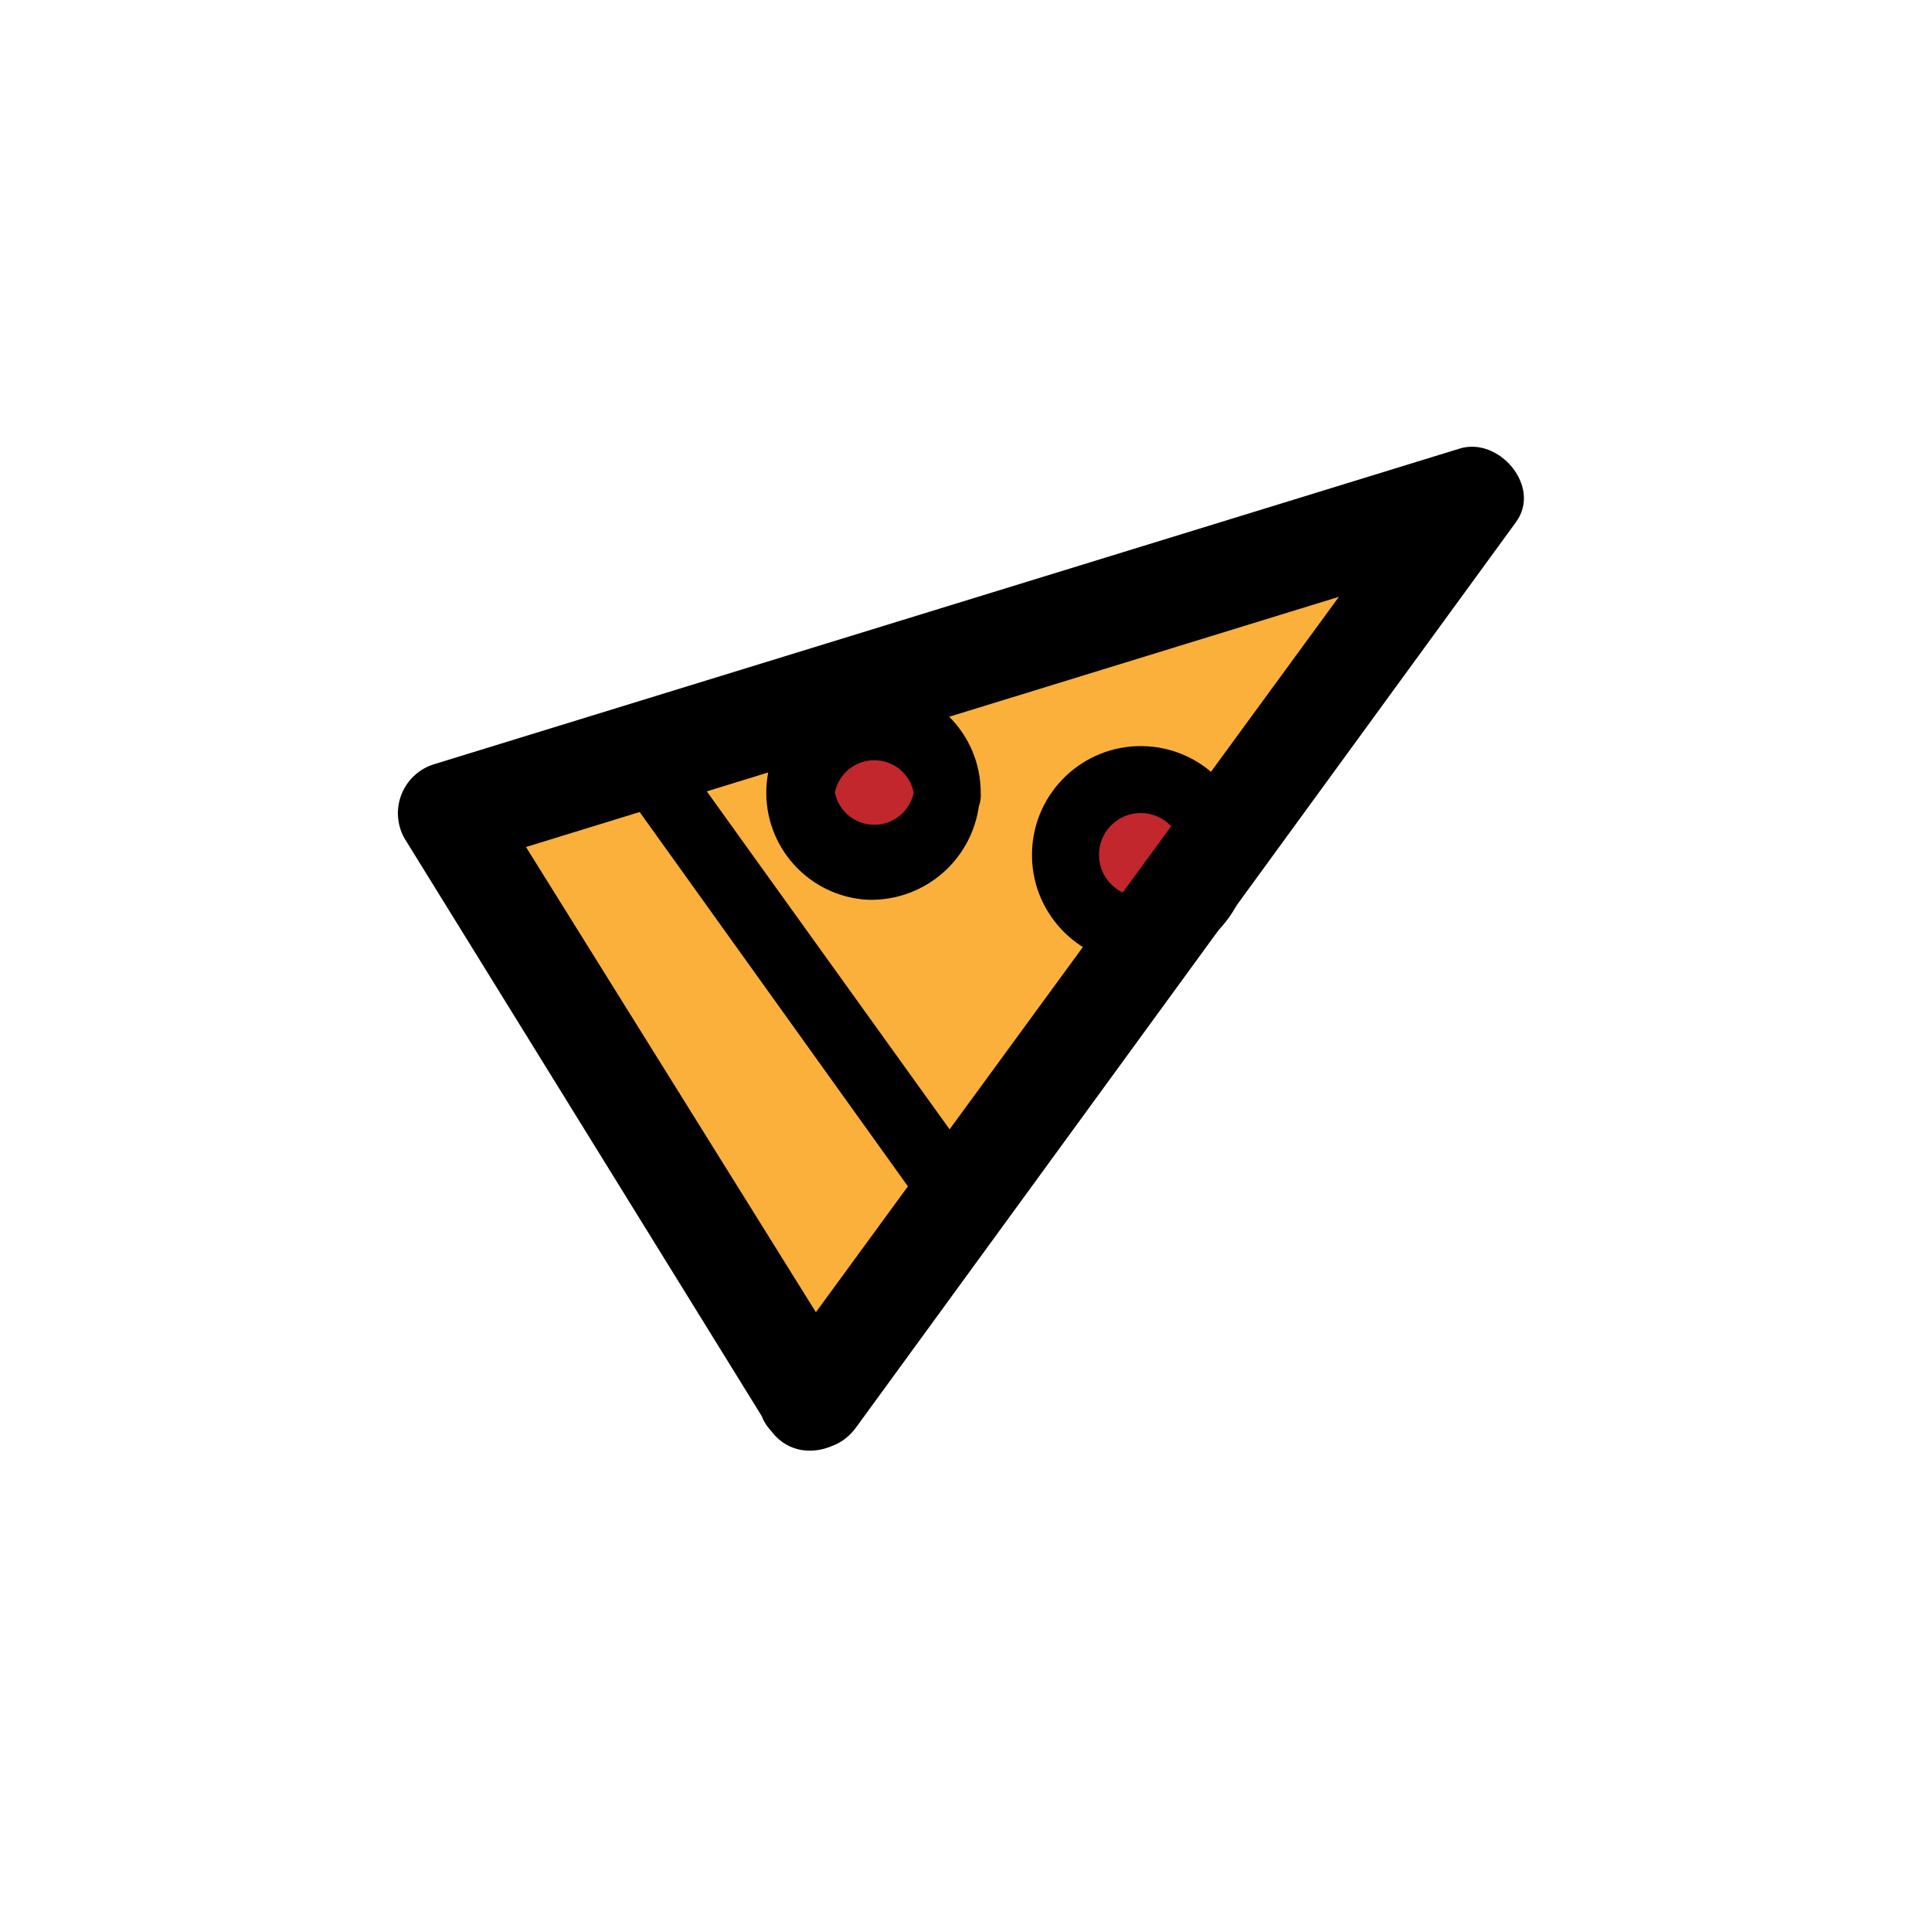
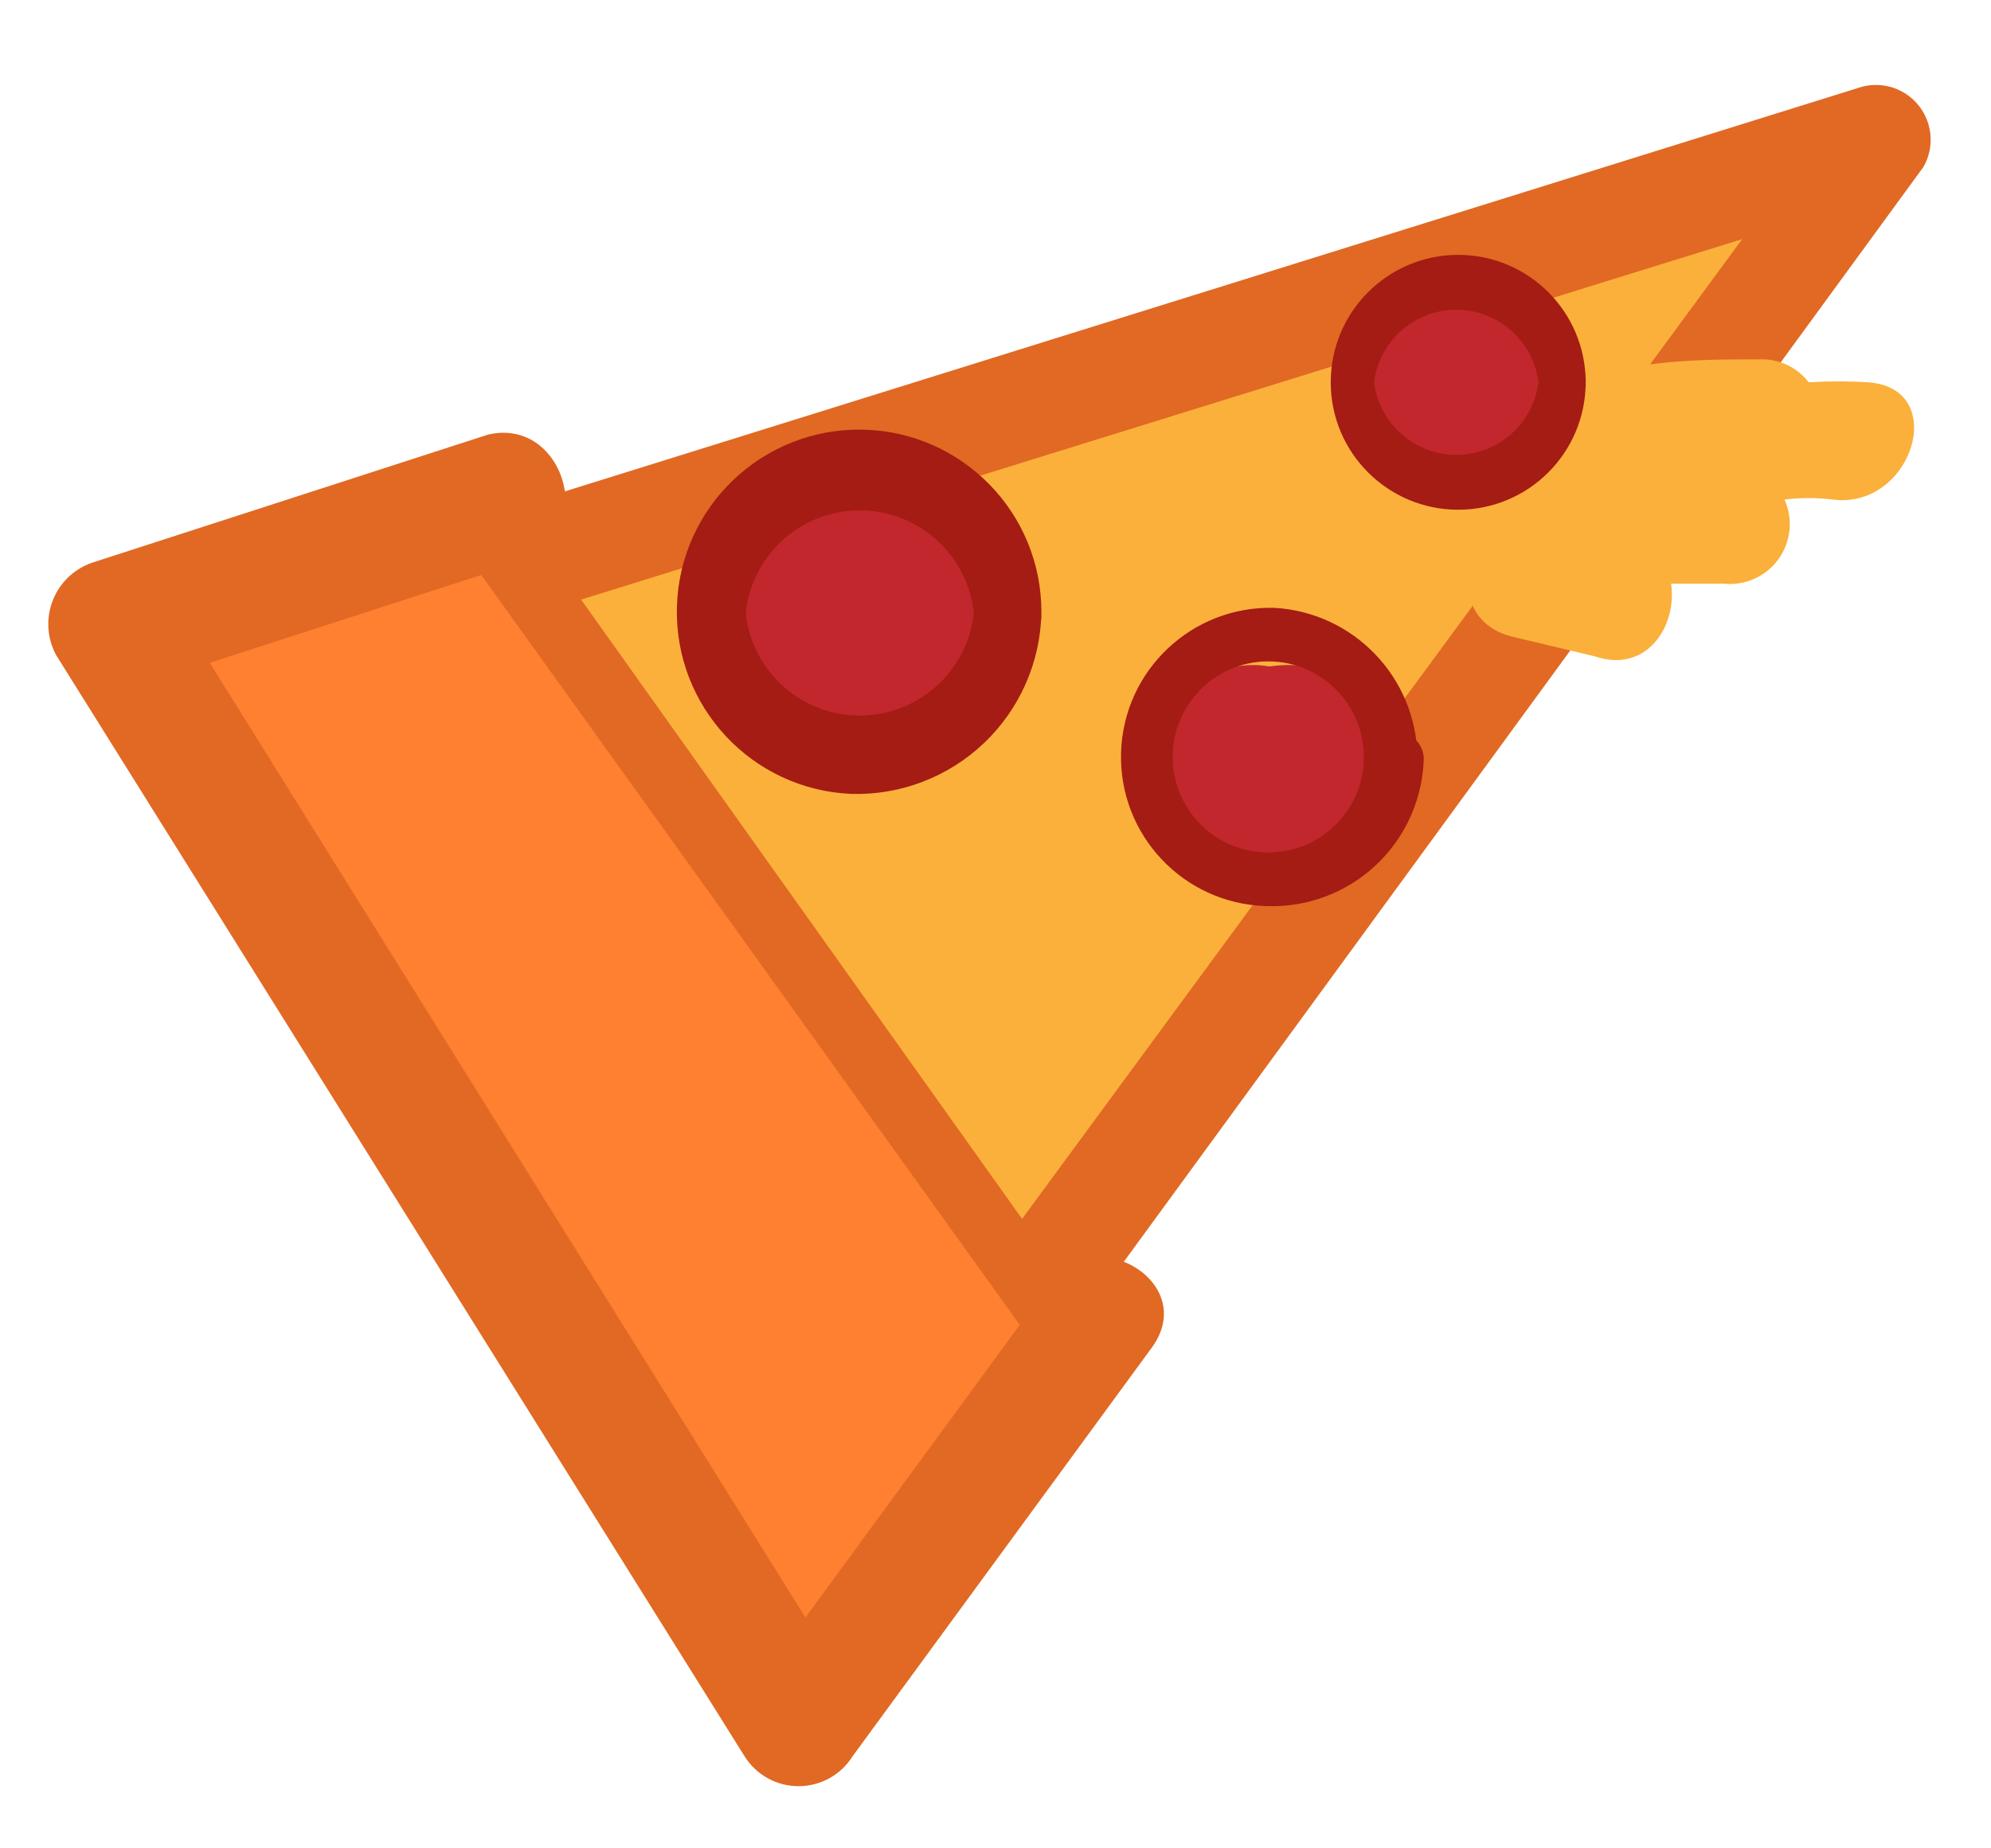
- <svg xmlns="http://www.w3.org/2000/svg" viewBox="0 0 24.17 24.5">
+ <svg xmlns="http://www.w3.org/2000/svg" viewBox="0 0 15.62 14.5">
  <defs>
-     <style>.cls-1{fill:#fbb03b;}.cls-2{fill:#c1272d;}</style>
+     <style>.cls-1{fill:#fbb03b;}.cls-2{fill:#ff8031;}.cls-3{fill:#e16923;}.cls-4{fill:#c1272d;}.cls-5{fill:#a41c13;}</style>
  </defs>
-   <g id="Слой_2" data-name="Слой 2">
-     <path class="cls-1" d="M17.07,7.61a.07.07,0,0,0,0-.07c.12-.15-.34-.17-.52-.1-.34.13-.67.28-1,.42-.56.19-1.12.4-1.67.62a0,0,0,0,0,0,0c0-.09-.16-.09-.24-.09a1.23,1.23,0,0,0-.52.17.89.89,0,0,0-.28.07.67.67,0,0,0-.88.29c-.1,0-.27.11-.26.23a.75.75,0,0,0,.25.49,1.31,1.31,0,0,0,.23.4c0,.23,0,.46.06.68a.7.7,0,0,0-.23.11.27.27,0,0,0-.15.1l-.1.15a.37.37,0,0,0-.18,0l-.46.17a.92.92,0,0,0-.4,0h0a.76.76,0,0,0-.33-.24,2.38,2.38,0,0,0-.24-.51.71.71,0,0,0,0-.25c.16-.19.18-.4-.16-.57a1.23,1.23,0,0,0-1.36.43c-.06-.1-.12-.2-.17-.3-.17-.31-.94,0-.76.35a.51.51,0,0,0-.15-.07.58.58,0,0,0-.49.07H7a.53.53,0,0,0-.54.25c-.3.51.22,1.29.85,1.62.12.2.26.39.4.58l.49,1c.24.51.47,1,.73,1.54h0l0,.08a.25.25,0,0,0,.19.12l.19.41a.31.31,0,0,0,.26.17c0,.16.1.31.14.47s0,0,0,0a.16.16,0,0,0,.12.18c0,.31.49.32.68.16l.08-.08a.38.38,0,0,0,.17-.1l.16-.23a2.61,2.61,0,0,0,.81-1.48A.56.56,0,0,0,12,14.7c.16-.25.41-.62.63-1A2.75,2.75,0,0,0,14,12c0-.12-.09-.13-.25-.11,0-.18-.07-.35-.11-.53h0c0-.05,0-.07,0-.09-.08-.35-.18-.69-.29-1a3.44,3.44,0,0,0,1.12-.54l.05.07h0a.8.8,0,0,0,.37.24v.08c0,.2.49,0,.7-.07a.7.7,0,0,0,.6-.81,2.75,2.75,0,0,0,.95-1.55S17.11,7.63,17.07,7.61Z" />
-     <path class="cls-2" d="M10.74,9.5a.55.55,0,0,0-.22.16.59.59,0,0,0-.21.36h0a.49.49,0,0,0,0,.12v0a.33.33,0,0,0,0,.06l0,0,.06.09a.69.69,0,0,0,.18.16c.37.24,1.14.11,1.26-.37S11.17,9.31,10.74,9.5Z" />
-     <path class="cls-2" d="M15.19,10.42l-.13-.1-.1-.08a.43.43,0,0,0-.16-.05h0a1.09,1.09,0,0,0-.26,0,.67.67,0,0,0-.72.36.46.46,0,0,0,0,.38s0,0,0,.08c0,.33.37.46.73.43h.08C15.13,11.31,15.59,11,15.19,10.42Z" />
-   </g>
  <g id="Слой_1" data-name="Слой 1">
-     <path d="M10.86,17.46,6.21,10,5.83,11l13-4L18.13,6,9.75,17.46c-.48.66.63,1.3,1.11.64L19.23,6.62c.33-.45-.22-1.09-.72-.93l-13,4a.65.65,0,0,0-.38.94L9.75,18.1C10.19,18.79,11.29,18.15,10.86,17.46Z" />
-     <path d="M7.75,9.79l4.05,5.65c.32.44,1.06,0,.74-.43L8.48,9.36c-.32-.44-1.05,0-.73.43Z" />
-     <path d="M11.59,10.05a.51.51,0,0,1-1,0,.51.51,0,0,1,1,0c0,.54.89.54.85,0A1.36,1.36,0,1,0,11,11.41a1.38,1.38,0,0,0,1.43-1.36C12.48,9.5,11.63,9.5,11.59,10.05Z" />
-     <path d="M15,10.84a.53.53,0,0,1-1.06,0,.53.53,0,0,1,1.06,0c0,.54.89.55.85,0a1.38,1.38,0,1,0-1.44,1.38,1.4,1.4,0,0,0,1.44-1.38C15.85,10.29,15,10.3,15,10.84Z" />
+     <path class="cls-1" d="M14.14,1.54c.08-.12-6.69,1.93-10.09,3a4.76,4.76,0,0,0-1.51.35.57.57,0,0,0-.35.29l0,0a.24.24,0,0,0,0,.12A.66.66,0,0,0,2.4,6l.2.39a4.66,4.66,0,0,0,.83,1.43l0,0c.58.94,1.25,2,1.8,2.76A4.06,4.06,0,0,0,6,11.91a.55.55,0,0,0,.23.14l.08.1s0,0,.1-.08a.48.48,0,0,0,.17,0,3.74,3.74,0,0,0,1.67-1.9.9.9,0,0,0,0-.56C10.6,6.47,14.15,1.55,14.14,1.54Z" />
+     <path class="cls-2" d="M6.53,7.94c-.43-.52-.61-1.18-1-1.69S4.73,5.5,4.39,5c-.7-.94-1.49-.68-2.56-.27a.74.74,0,0,0-.11,1.32c.6,1.18,1.55,2.14,2.16,3.33a13.33,13.33,0,0,0,1.9,3.26.71.71,0,0,0,.84.11A3.76,3.76,0,0,0,8.1,10.61C8.19,9.53,7.15,8.66,6.53,7.94Z" />
+     <path class="cls-3" d="M8.21,10.11,5.86,13.32h.85L1.32,4.68,1,5.41l3.09-1c.61-.19.35-1.14-.26-1l-3.09,1a.51.51,0,0,0-.3.73l5.4,8.64a.5.5,0,0,0,.85,0l2.35-3.21c.37-.52-.48-1-.85-.5Z" />
+     <path class="cls-3" d="M4.51,4.72,14.88,1.5,14.4.88,8,9.59c-.32.44.41.87.73.43l6.36-8.71a.43.43,0,0,0-.48-.63L4.29,3.9c-.52.16-.3,1,.22.82Z" />
+     <path class="cls-4" d="M6.23,3.81a1.13,1.13,0,0,0-.34.31,1,1,0,0,0-.3.64v0A1.48,1.48,0,0,0,5.6,5a.22.22,0,0,0,0,.08s0,.07,0,.11l0,.07a1,1,0,0,0,.1.17A1.21,1.21,0,0,0,6,5.71,1.26,1.26,0,0,0,7.93,5C8.17,3.92,6.88,3.49,6.23,3.81Z" />
+     <path class="cls-5" d="M7.64,4.81a.9.9,0,0,1-1.79,0,.9.9,0,0,1,1.79,0c0,.34.55.34.53,0A1.43,1.43,0,1,0,6.68,6.23,1.45,1.45,0,0,0,8.17,4.81C8.19,4.47,7.66,4.47,7.64,4.81Z" />
+     <path class="cls-4" d="M10.7,5.54a.61.61,0,0,0-.15-.13.43.43,0,0,0-.12-.11l-.17-.07h0a1,1,0,0,0-.3,0,.77.77,0,0,0-.84.46.68.68,0,0,0,0,.49s0,.07,0,.11c0,.43.43.59.85.55h.09C10.64,6.69,11.17,6.23,10.7,5.54Z" />
+     <path class="cls-5" d="M10.7,5.94a.75.75,0,0,1-1.5,0,.75.75,0,0,1,1.5,0c0,.27.44.27.42,0A1.19,1.19,0,0,0,10,4.77a1.17,1.17,0,0,0-.07,2.34,1.19,1.19,0,0,0,1.24-1.17C11.14,5.67,10.71,5.67,10.7,5.94Z" />
+     <path class="cls-3" d="M3.53,4.17l4.71,6.56c.19.25.61,0,.43-.25L4,3.92c-.19-.26-.62,0-.43.25Z" />
+     <path class="cls-1" d="M14.66,3a3.77,3.77,0,0,0-.47,0,.46.46,0,0,0-.38-.18c-.33,0-.65,0-1,.06a.54.54,0,0,0-.47.59A.55.55,0,0,0,12,4c-.52.06-.71.87-.12,1l.63.15c.41.14.65-.24.6-.57h.41A.47.47,0,0,0,14,3.92a1.6,1.6,0,0,1,.38,0C15,4,15.3,3.05,14.66,3Z" />
+     <path class="cls-4" d="M12.08,2.67A.5.5,0,0,0,12,2.55a.43.43,0,0,0-.1-.09.94.94,0,0,0-.15-.06h0a.52.52,0,0,0-.25,0,.66.66,0,0,0-.73.39.58.58,0,0,0,0,.43.32.32,0,0,0,0,.09c0,.37.37.52.73.48h.08C12,3.67,12.49,3.26,12.08,2.67Z" />
+     <path class="cls-5" d="M12.07,3a.65.65,0,0,1-1.29,0,.65.65,0,0,1,1.29,0c0,.24.39.24.37,0a1,1,0,0,0-2,0,1,1,0,0,0,2,0C12.46,2.78,12.09,2.78,12.07,3Z" />
  </g>
</svg>
